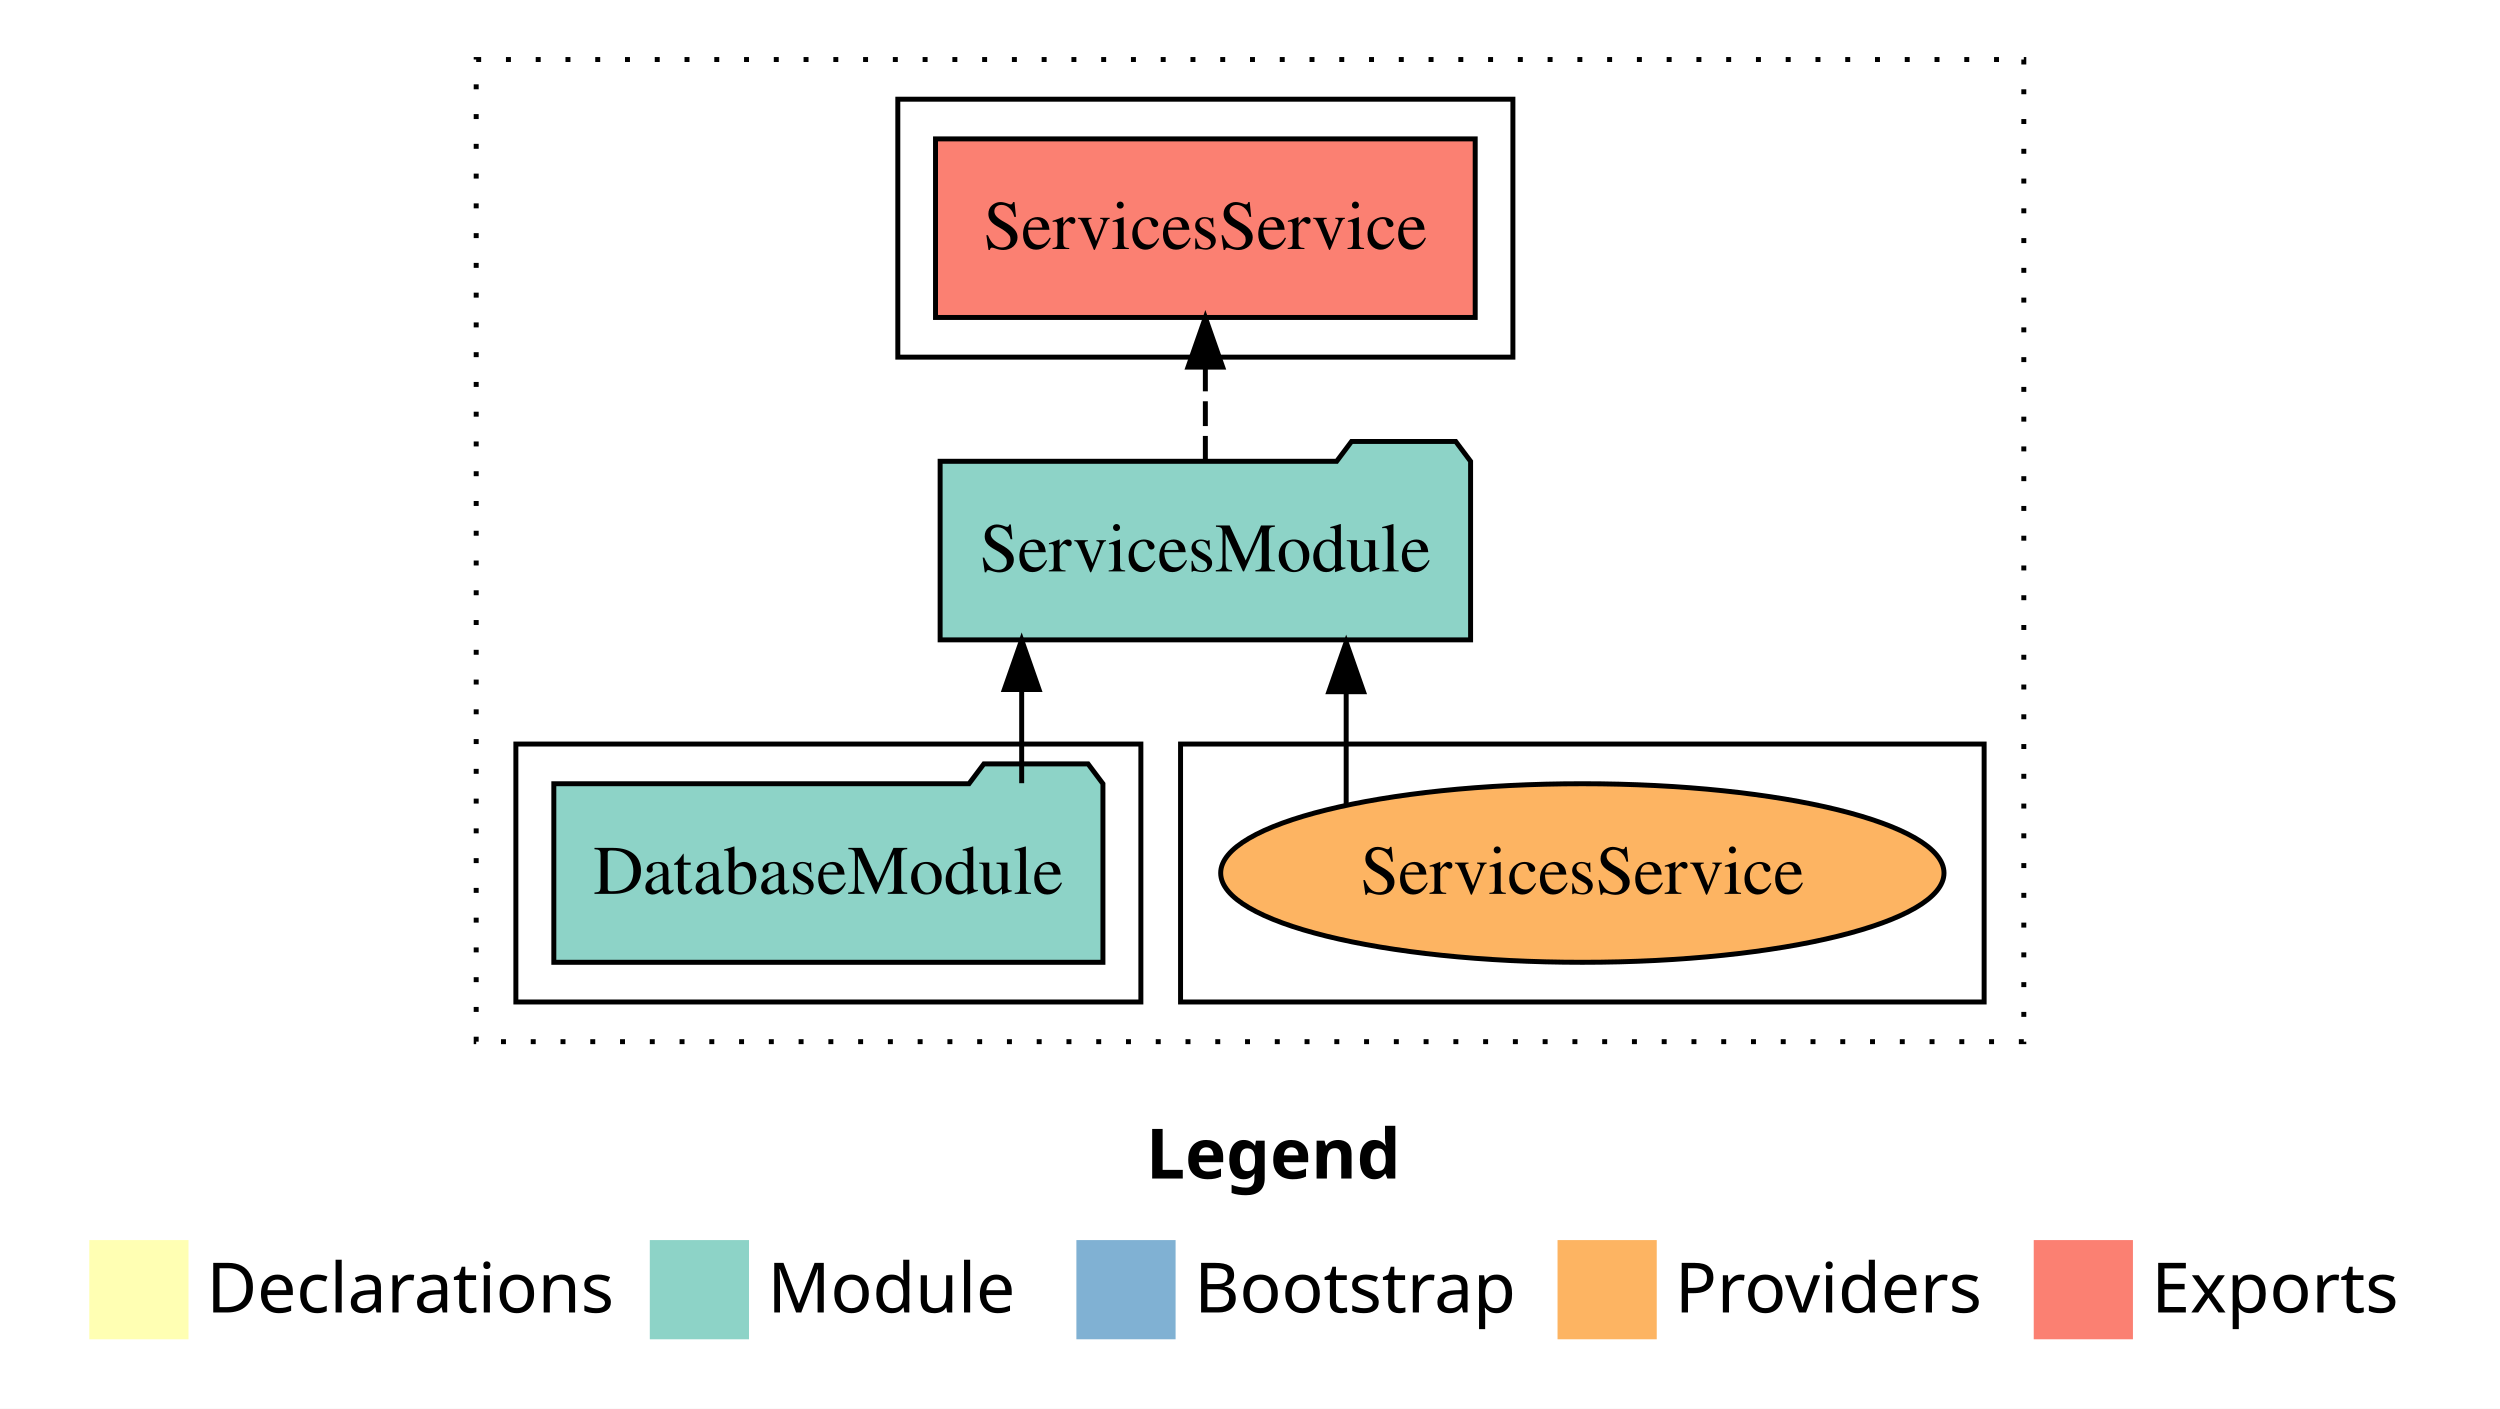
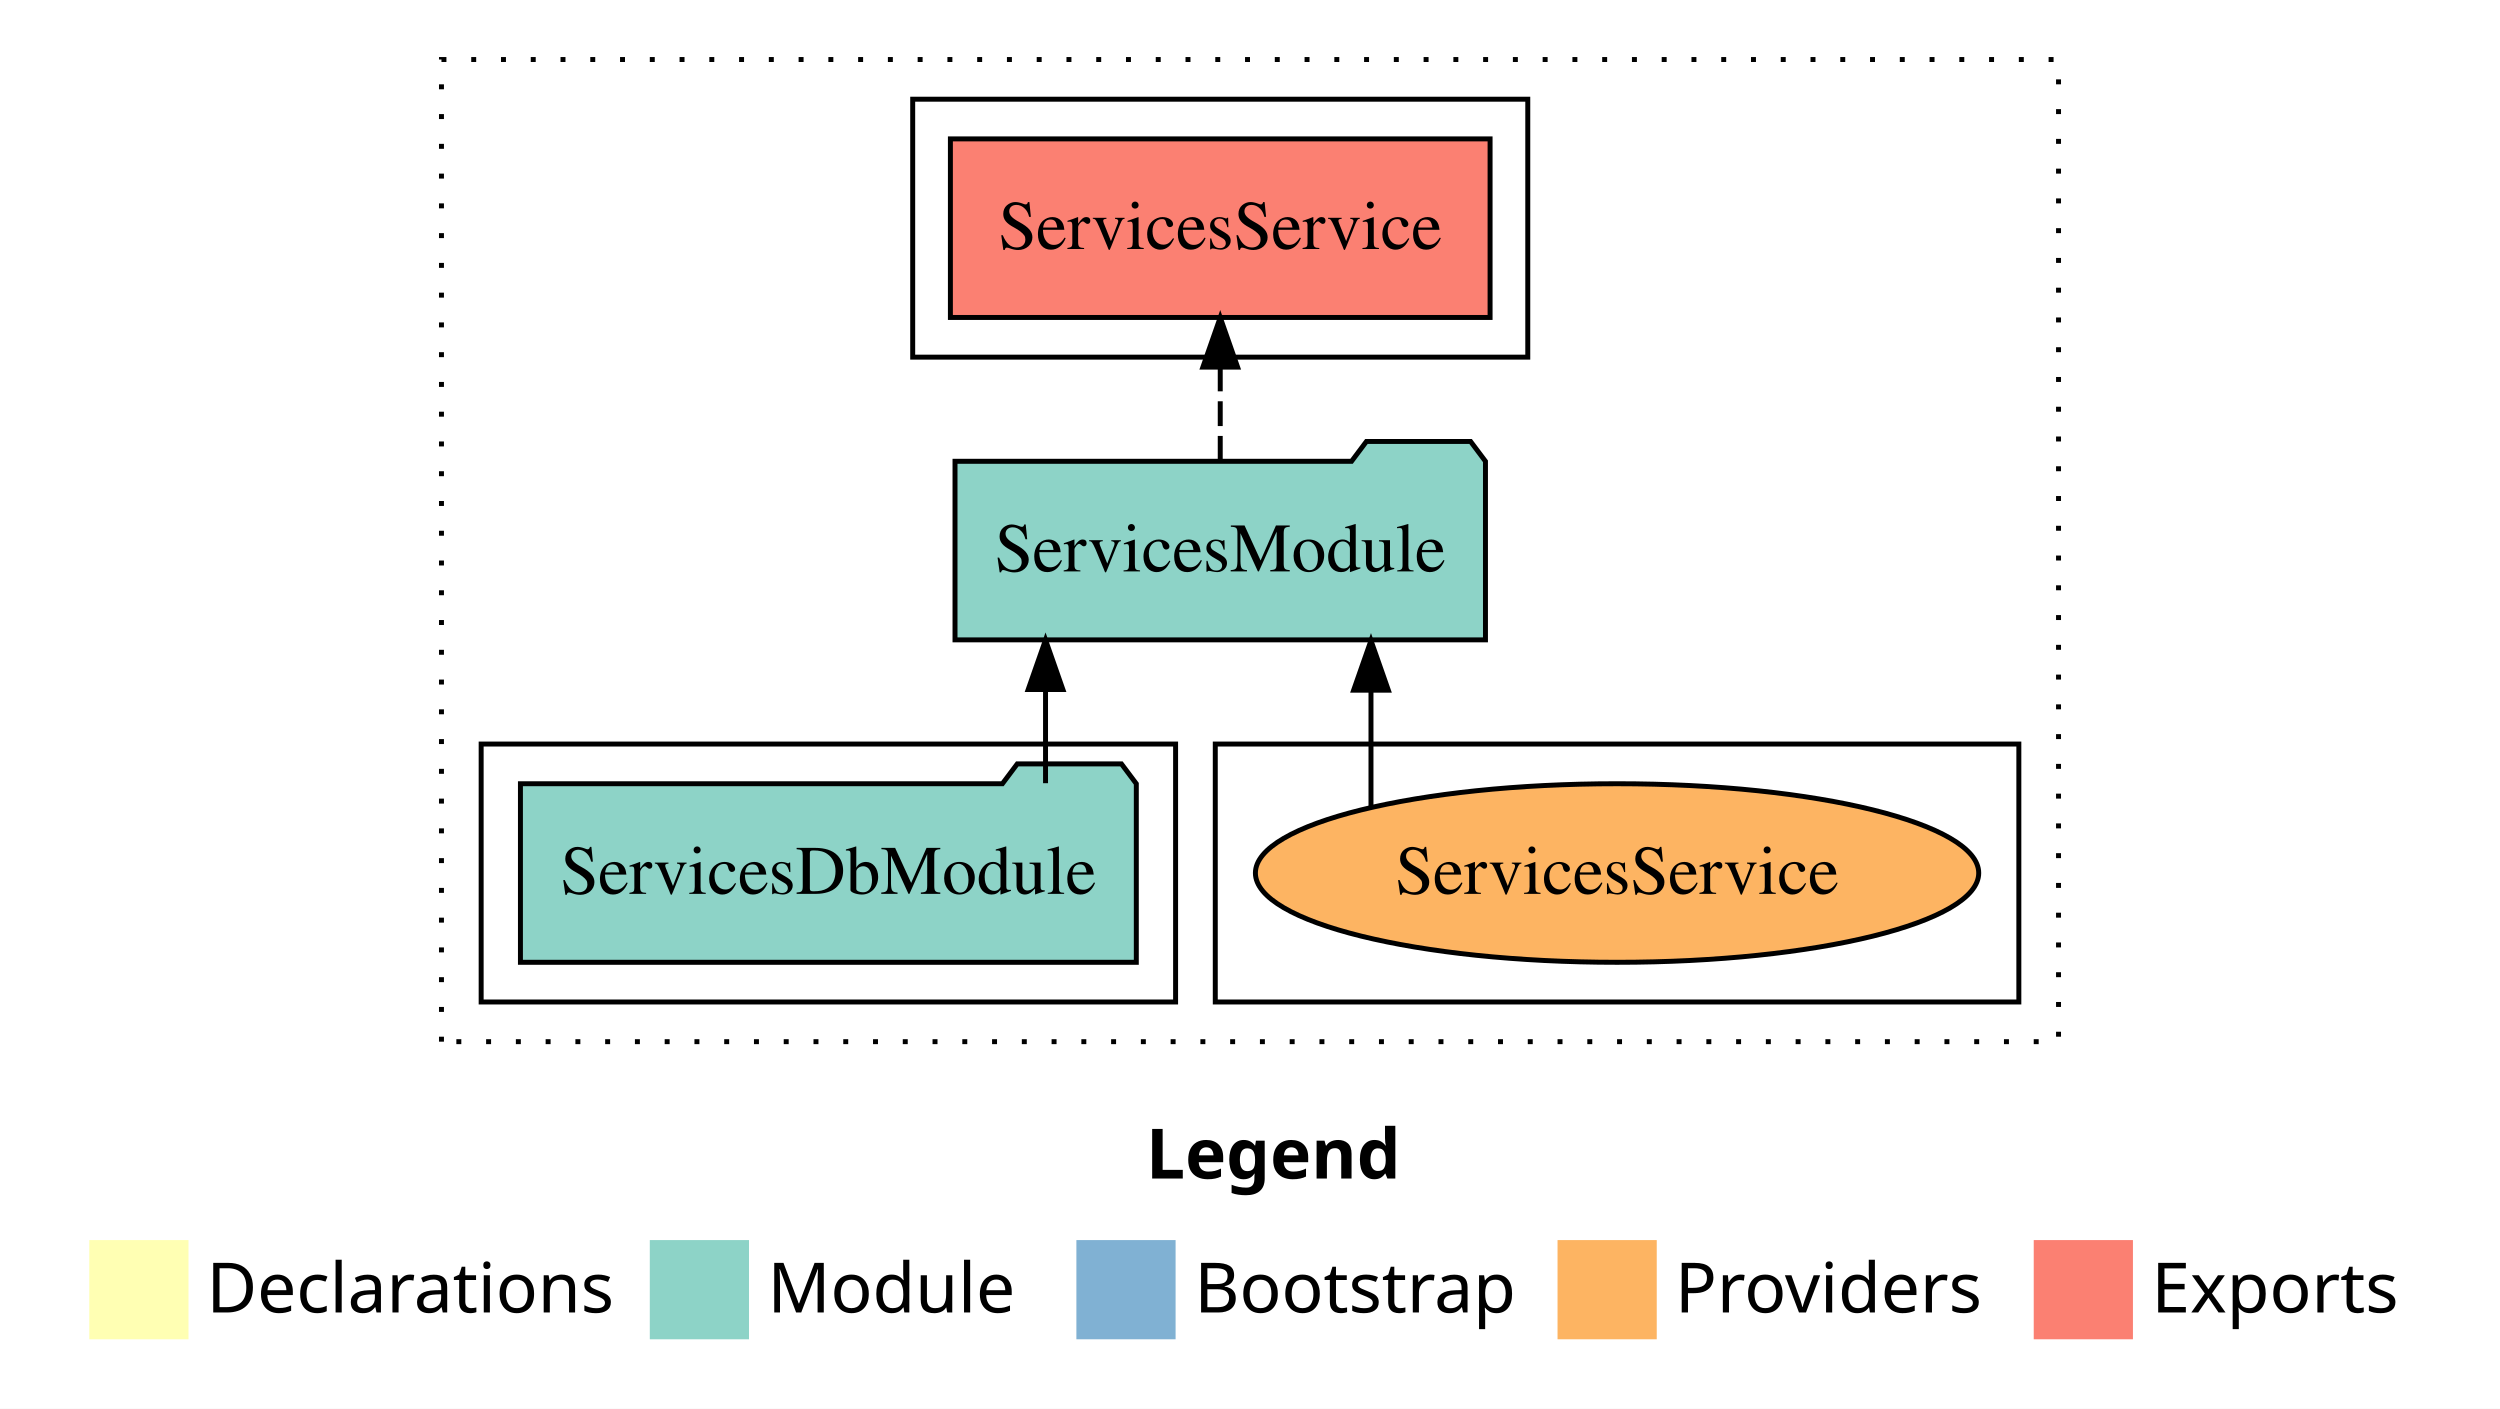
<svg xmlns="http://www.w3.org/2000/svg" width="504pt" height="284pt" viewBox="0.00 0.00 504.00 284.00">
  <g id="graph0" class="graph" transform="scale(1 1) rotate(0) translate(4 280)">
    <polygon fill="white" stroke="transparent" points="-4,4 -4,-280 500,-280 500,4 -4,4" />
    <text text-anchor="start" x="227.01" y="-42.4" font-family="Times-12" font-weight="bold" font-size="14.00">Legend</text>
    <polygon fill="#ffffb3" stroke="transparent" points="14,-10 14,-30 34,-30 34,-10 14,-10" />
    <text text-anchor="start" x="37.63" y="-15.4" font-family="Times-12" font-size="14.00">  Declarations</text>
    <polygon fill="#8dd3c7" stroke="transparent" points="127,-10 127,-30 147,-30 147,-10 127,-10" />
    <text text-anchor="start" x="150.73" y="-15.4" font-family="Times-12" font-size="14.00">  Module</text>
    <polygon fill="#80b1d3" stroke="transparent" points="213,-10 213,-30 233,-30 233,-10 213,-10" />
    <text text-anchor="start" x="236.78" y="-15.4" font-family="Times-12" font-size="14.00">  Bootstrap</text>
    <polygon fill="#fdb462" stroke="transparent" points="310,-10 310,-30 330,-30 330,-10 310,-10" />
    <text text-anchor="start" x="333.67" y="-15.4" font-family="Times-12" font-size="14.00">  Providers</text>
    <polygon fill="#fb8072" stroke="transparent" points="406,-10 406,-30 426,-30 426,-10 406,-10" />
    <text text-anchor="start" x="429.73" y="-15.4" font-family="Times-12" font-size="14.00">  Exports</text>
    <g id="clust1" class="cluster">
-       <polygon fill="none" stroke="black" stroke-dasharray="1,5" points="92,-70 92,-268 404,-268 404,-70 92,-70" />
+       <polygon fill="none" stroke="black" stroke-dasharray="1,5" points="85,-70 85,-268 411,-268 411,-70 85,-70" />
    </g>
    <g id="clust4" class="cluster">
-       <polygon fill="none" stroke="black" points="177,-208 177,-260 301,-260 301,-208 177,-208" />
+       <polygon fill="none" stroke="black" points="180,-208 180,-260 304,-260 304,-208 180,-208" />
    </g>
    <g id="clust6" class="cluster">
-       <polygon fill="none" stroke="black" points="234,-78 234,-130 396,-130 396,-78 234,-78" />
+       <polygon fill="none" stroke="black" points="241,-78 241,-130 403,-130 403,-78 241,-78" />
    </g>
    <g id="clust3" class="cluster">
-       <polygon fill="none" stroke="black" points="100,-78 100,-130 226,-130 226,-78 100,-78" />
+       <polygon fill="none" stroke="black" points="93,-78 93,-130 233,-130 233,-78 93,-78" />
    </g>
    <g id="node1" class="node">
-       <polygon fill="#8dd3c7" stroke="black" points="218.35,-122 215.35,-126 194.35,-126 191.35,-122 107.65,-122 107.65,-86 218.35,-86 218.35,-122" />
-       <text text-anchor="middle" x="163" y="-99.8" font-family="Times,serif" font-size="14.00">DatabaseModule</text>
+       <polygon fill="#8dd3c7" stroke="black" points="225.08,-122 222.08,-126 201.08,-126 198.08,-122 100.92,-122 100.92,-86 225.08,-86 225.08,-122" />
+       <text text-anchor="middle" x="163" y="-99.8" font-family="Times,serif" font-size="14.00">ServicesDbModule</text>
    </g>
    <g id="node2" class="node">
-       <polygon fill="#8dd3c7" stroke="black" points="292.47,-187 289.47,-191 268.47,-191 265.47,-187 185.53,-187 185.53,-151 292.47,-151 292.47,-187" />
-       <text text-anchor="middle" x="239" y="-164.8" font-family="Times,serif" font-size="14.00">ServicesModule</text>
+       <polygon fill="#8dd3c7" stroke="black" points="295.47,-187 292.47,-191 271.47,-191 268.47,-187 188.53,-187 188.53,-151 295.47,-151 295.47,-187" />
+       <text text-anchor="middle" x="242" y="-164.8" font-family="Times,serif" font-size="14.00">ServicesModule</text>
    </g>
    <g id="edge1" class="edge">
-       <path fill="none" stroke="black" d="M201.97,-122.11C201.97,-122.11 201.97,-140.99 201.97,-140.99" />
-       <polygon fill="black" stroke="black" points="198.47,-140.99 201.97,-150.99 205.47,-140.99 198.47,-140.99" />
+       <path fill="none" stroke="black" d="M206.78,-122.11C206.78,-122.11 206.78,-140.99 206.78,-140.99" />
+       <polygon fill="black" stroke="black" points="203.28,-140.99 206.78,-150.99 210.28,-140.99 203.28,-140.99" />
    </g>
    <g id="node3" class="node">
-       <polygon fill="#fb8072" stroke="black" points="293.4,-252 184.6,-252 184.6,-216 293.4,-216 293.4,-252" />
-       <text text-anchor="middle" x="239" y="-229.8" font-family="Times,serif" font-size="14.00">ServicesService </text>
+       <polygon fill="#fb8072" stroke="black" points="296.4,-252 187.6,-252 187.6,-216 296.4,-216 296.4,-252" />
+       <text text-anchor="middle" x="242" y="-229.8" font-family="Times,serif" font-size="14.00">ServicesService </text>
    </g>
    <g id="edge2" class="edge">
-       <path fill="none" stroke="black" stroke-dasharray="5,2" d="M239,-187.11C239,-187.11 239,-205.99 239,-205.99" />
-       <polygon fill="black" stroke="black" points="235.5,-205.99 239,-215.99 242.5,-205.99 235.5,-205.99" />
+       <path fill="none" stroke="black" stroke-dasharray="5,2" d="M242,-187.11C242,-187.11 242,-205.99 242,-205.99" />
+       <polygon fill="black" stroke="black" points="238.5,-205.99 242,-215.99 245.5,-205.99 238.5,-205.99" />
    </g>
    <g id="node4" class="node">
-       <ellipse fill="#fdb462" stroke="black" cx="315" cy="-104" rx="72.91" ry="18" />
-       <text text-anchor="middle" x="315" y="-99.8" font-family="Times,serif" font-size="14.00">ServicesService</text>
+       <ellipse fill="#fdb462" stroke="black" cx="322" cy="-104" rx="72.91" ry="18" />
+       <text text-anchor="middle" x="322" y="-99.8" font-family="Times,serif" font-size="14.00">ServicesService</text>
    </g>
    <g id="edge3" class="edge">
-       <path fill="none" stroke="black" d="M267.39,-117.78C267.39,-117.78 267.39,-140.55 267.39,-140.55" />
-       <polygon fill="black" stroke="black" points="263.89,-140.55 267.39,-150.55 270.89,-140.55 263.89,-140.55" />
+       <path fill="none" stroke="black" d="M272.39,-117.47C272.39,-117.47 272.39,-140.86 272.39,-140.86" />
+       <polygon fill="black" stroke="black" points="268.89,-140.86 272.39,-150.86 275.89,-140.86 268.89,-140.86" />
    </g>
  </g>
</svg>
